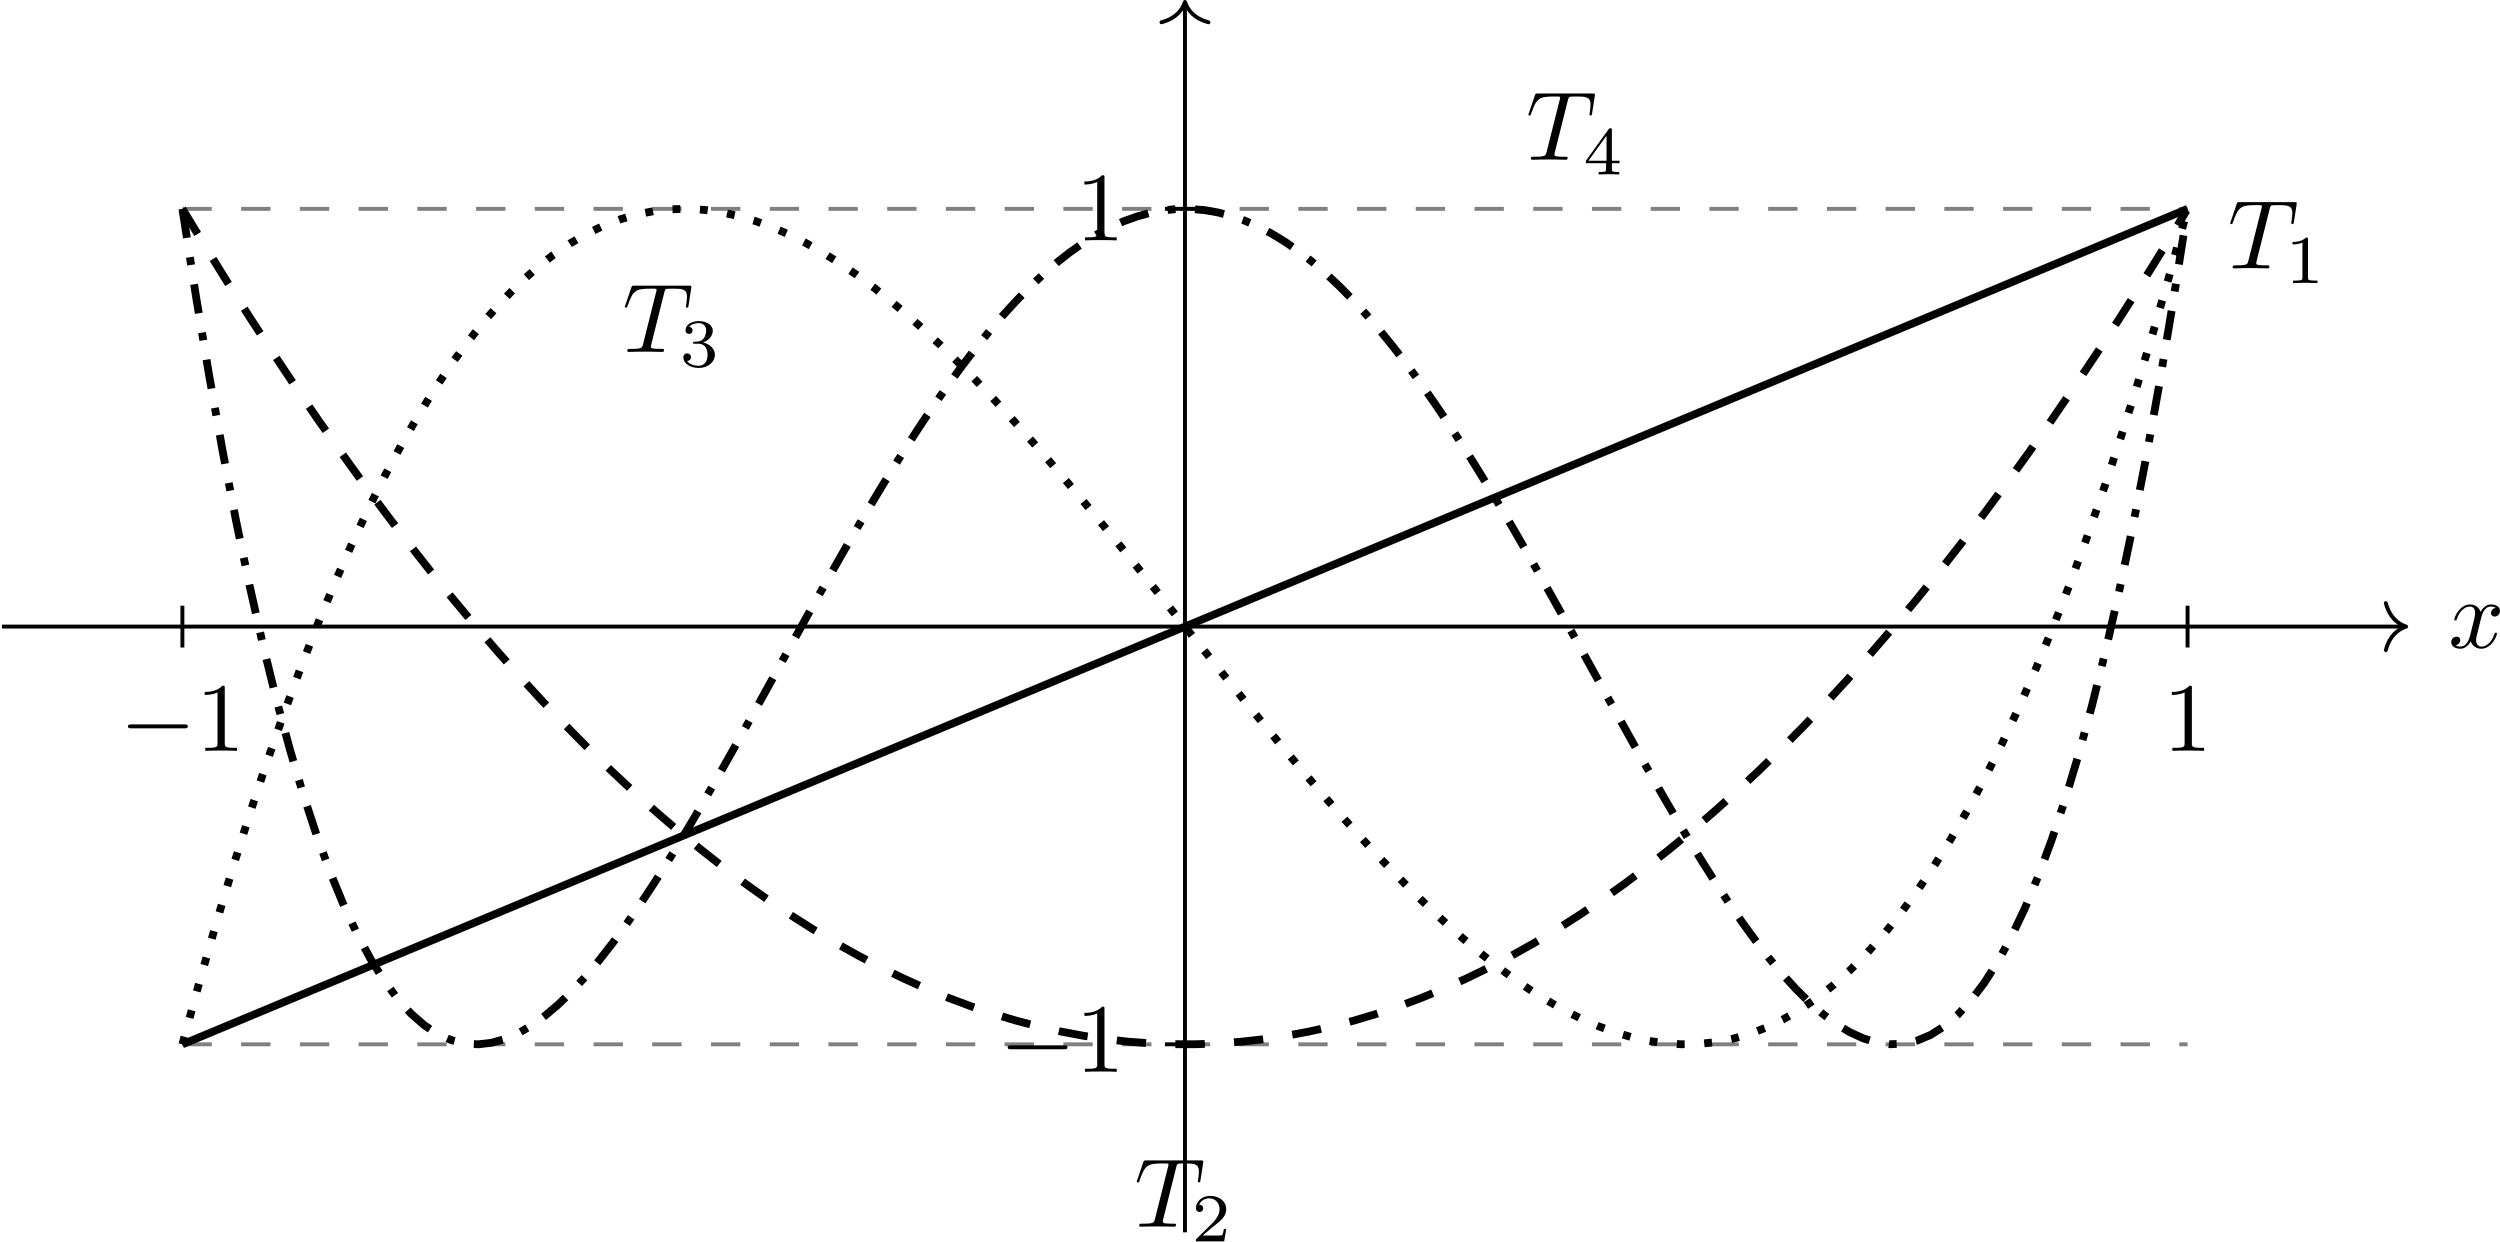
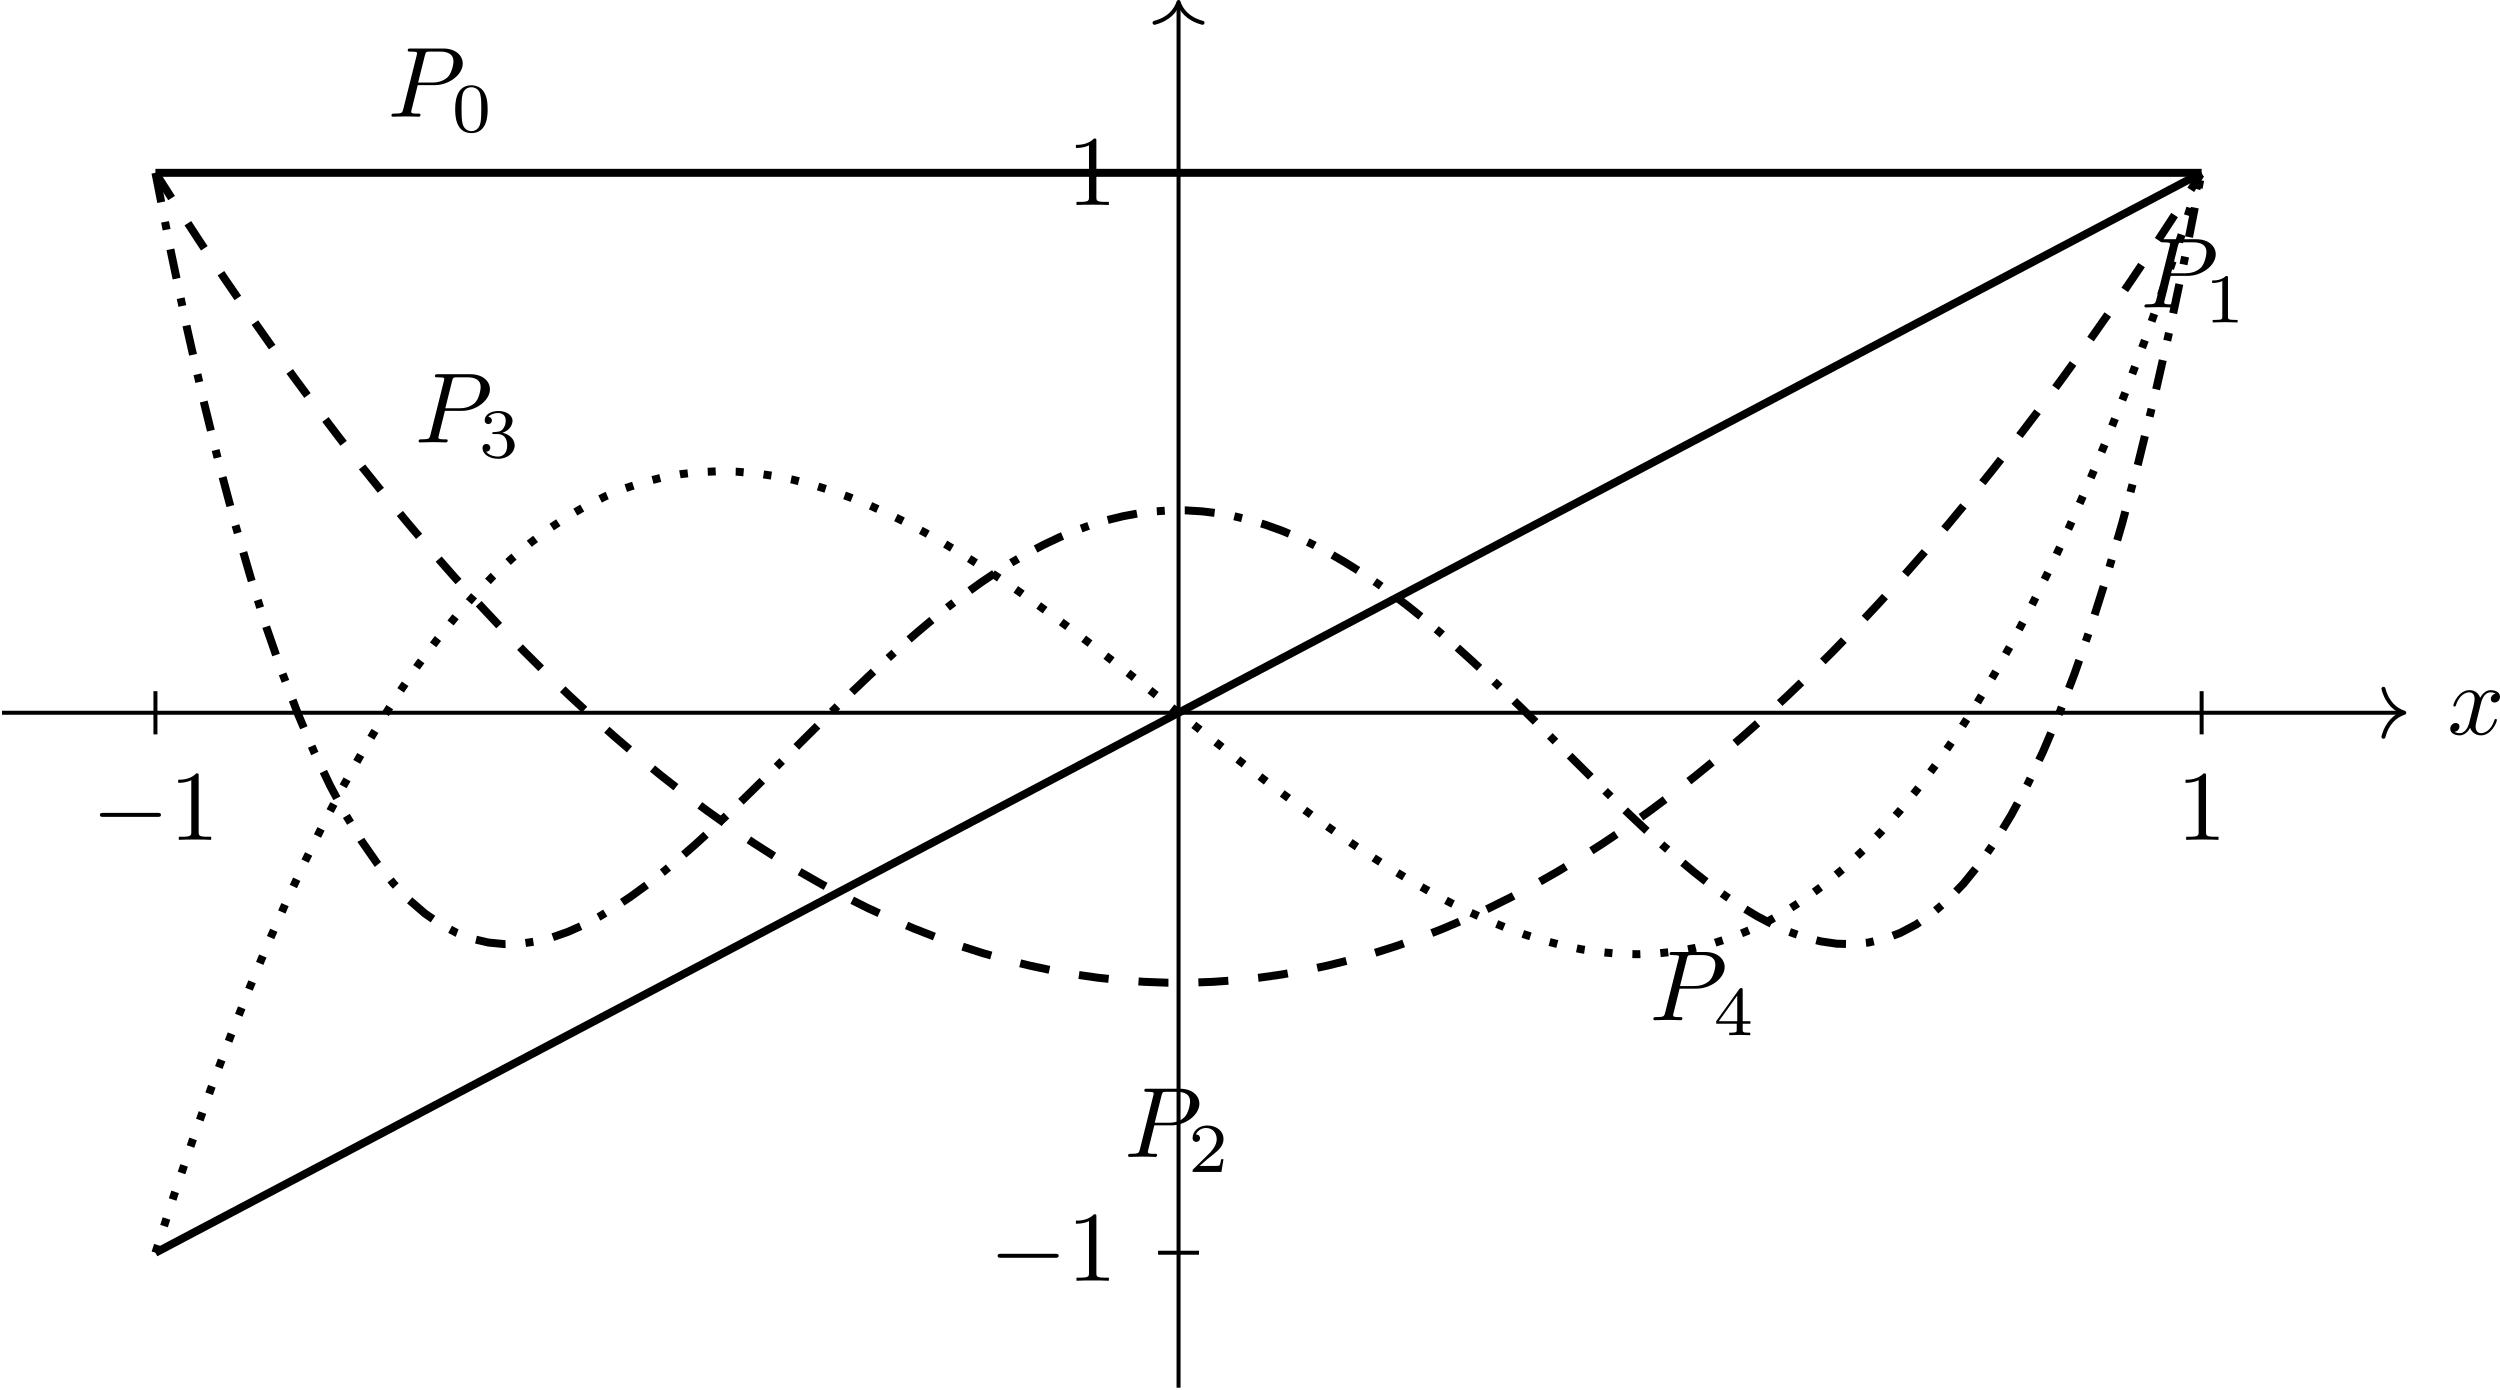
- <svg xmlns="http://www.w3.org/2000/svg" xmlns:xlink="http://www.w3.org/1999/xlink" version="1.1" width="356.251pt" height="176.896pt" viewBox="-0 53.282 356.251 176.896">
+ <svg xmlns="http://www.w3.org/2000/svg" xmlns:xlink="http://www.w3.org/1999/xlink" version="1.1" width="349.108pt" height="194.064pt" viewBox="-0 53.276 349.108 194.064">
  <defs>
+     <path id="g12-48" d="M3.599-2.225C3.599-2.992 3.508-3.543 3.187-4.031C2.971-4.352 2.538-4.631 1.981-4.631C.363-4.631 .363-2.727 .363-2.225S.363 .139 1.981 .139S3.599-1.723 3.599-2.225ZM1.981-.056C1.66-.056 1.234-.244 1.095-.816C.997-1.227 .997-1.799 .997-2.315C.997-2.824 .997-3.354 1.102-3.738C1.248-4.289 1.695-4.435 1.981-4.435C2.357-4.435 2.72-4.205 2.845-3.801C2.957-3.424 2.964-2.922 2.964-2.315C2.964-1.799 2.964-1.283 2.873-.844C2.734-.209 2.26-.056 1.981-.056Z" />
    <path id="g12-49" d="M2.336-4.435C2.336-4.624 2.322-4.631 2.127-4.631C1.681-4.191 1.046-4.184 .76-4.184V-3.933C.928-3.933 1.388-3.933 1.771-4.129V-.572C1.771-.342 1.771-.251 1.074-.251H.809V0C.934-.007 1.792-.028 2.05-.028C2.267-.028 3.145-.007 3.299 0V-.251H3.034C2.336-.251 2.336-.342 2.336-.572V-4.435Z" />
    <path id="g12-50" d="M3.522-1.269H3.285C3.264-1.116 3.194-.704 3.103-.635C3.048-.593 2.511-.593 2.413-.593H1.13C1.862-1.241 2.106-1.437 2.525-1.764C3.041-2.176 3.522-2.608 3.522-3.271C3.522-4.115 2.783-4.631 1.89-4.631C1.025-4.631 .439-4.024 .439-3.382C.439-3.027 .739-2.992 .809-2.992C.976-2.992 1.179-3.11 1.179-3.361C1.179-3.487 1.13-3.731 .767-3.731C.983-4.226 1.458-4.38 1.785-4.38C2.483-4.38 2.845-3.836 2.845-3.271C2.845-2.664 2.413-2.183 2.19-1.932L.509-.272C.439-.209 .439-.195 .439 0H3.313L3.522-1.269Z" />
    <path id="g12-51" d="M1.904-2.329C2.448-2.329 2.838-1.953 2.838-1.206C2.838-.342 2.336-.084 1.932-.084C1.653-.084 1.039-.16 .746-.572C1.074-.586 1.151-.816 1.151-.962C1.151-1.186 .983-1.346 .767-1.346C.572-1.346 .377-1.227 .377-.941C.377-.286 1.102 .139 1.946 .139C2.915 .139 3.585-.509 3.585-1.206C3.585-1.75 3.138-2.294 2.371-2.455C3.103-2.72 3.368-3.243 3.368-3.668C3.368-4.219 2.734-4.631 1.96-4.631S.593-4.254 .593-3.696C.593-3.459 .746-3.327 .955-3.327C1.172-3.327 1.311-3.487 1.311-3.682C1.311-3.884 1.172-4.031 .955-4.045C1.2-4.352 1.681-4.428 1.939-4.428C2.253-4.428 2.692-4.275 2.692-3.668C2.692-3.375 2.594-3.055 2.413-2.838C2.183-2.573 1.988-2.559 1.639-2.538C1.465-2.525 1.451-2.525 1.416-2.518C1.402-2.518 1.346-2.504 1.346-2.427C1.346-2.329 1.409-2.329 1.527-2.329H1.904Z" />
    <path id="g12-52" d="M3.689-1.144V-1.395H2.915V-4.505C2.915-4.652 2.915-4.7 2.762-4.7C2.678-4.7 2.65-4.7 2.58-4.603L.272-1.395V-1.144H2.322V-.572C2.322-.335 2.322-.251 1.757-.251H1.569V0C1.918-.014 2.364-.028 2.615-.028C2.873-.028 3.32-.014 3.668 0V-.251H3.48C2.915-.251 2.915-.335 2.915-.572V-1.144H3.689ZM2.371-3.947V-1.395H.53L2.371-3.947Z" />
    <use id="g11-49" xlink:href="#g2-49" transform="scale(.913242)" />
    <path id="g2-49" d="M3.207-6.982C3.207-7.244 3.207-7.265 2.956-7.265C2.28-6.567 1.32-6.567 .971-6.567V-6.229C1.189-6.229 1.833-6.229 2.4-6.513V-.862C2.4-.469 2.367-.338 1.385-.338H1.036V0C1.418-.033 2.367-.033 2.804-.033S4.189-.033 4.571 0V-.338H4.222C3.24-.338 3.207-.458 3.207-.862V-6.982Z" />
    <path id="g9-0" d="M6.565-2.291C6.735-2.291 6.914-2.291 6.914-2.491S6.735-2.69 6.565-2.69H1.176C1.006-2.69 .827-2.69 .827-2.491S1.006-2.291 1.176-2.291H6.565Z" />
-     <path id="g10-84" d="M4.254-6.047C4.324-6.326 4.364-6.386 4.483-6.416C4.573-6.436 4.902-6.436 5.111-6.436C6.117-6.436 6.565-6.396 6.565-5.619C6.565-5.469 6.526-5.081 6.486-4.822C6.476-4.782 6.456-4.663 6.456-4.633C6.456-4.573 6.486-4.503 6.575-4.503C6.685-4.503 6.705-4.583 6.725-4.732L6.994-6.466C7.004-6.506 7.014-6.605 7.014-6.635C7.014-6.745 6.914-6.745 6.745-6.745H1.215C.976-6.745 .966-6.735 .897-6.545L.299-4.792C.289-4.772 .239-4.633 .239-4.613C.239-4.553 .289-4.503 .359-4.503C.458-4.503 .468-4.553 .528-4.712C1.066-6.257 1.325-6.436 2.8-6.436H3.188C3.467-6.436 3.467-6.396 3.467-6.316C3.467-6.257 3.437-6.137 3.427-6.107L2.092-.787C2.002-.418 1.973-.309 .907-.309C.548-.309 .488-.309 .488-.12C.488 0 .598 0 .658 0C.927 0 1.205-.02 1.474-.02C1.753-.02 2.042-.03 2.321-.03S2.879-.02 3.148-.02C3.437-.02 3.736 0 4.015 0C4.115 0 4.234 0 4.234-.199C4.234-.309 4.154-.309 3.895-.309C3.646-.309 3.517-.309 3.258-.329C2.969-.359 2.889-.389 2.889-.548C2.889-.558 2.889-.608 2.929-.757L4.254-6.047Z" />
+     <path id="g10-80" d="M3.019-3.148H4.712C6.127-3.148 7.512-4.184 7.512-5.3C7.512-6.067 6.854-6.804 5.549-6.804H2.321C2.132-6.804 2.022-6.804 2.022-6.615C2.022-6.496 2.112-6.496 2.311-6.496C2.441-6.496 2.62-6.486 2.74-6.476C2.899-6.456 2.959-6.426 2.959-6.316C2.959-6.276 2.949-6.247 2.919-6.127L1.584-.777C1.484-.389 1.465-.309 .677-.309C.508-.309 .399-.309 .399-.12C.399 0 .518 0 .548 0C.827 0 1.534-.03 1.813-.03C2.022-.03 2.242-.02 2.451-.02C2.67-.02 2.889 0 3.098 0C3.168 0 3.298 0 3.298-.199C3.298-.309 3.208-.309 3.019-.309C2.65-.309 2.371-.309 2.371-.488C2.371-.548 2.391-.598 2.401-.658L3.019-3.148ZM3.736-6.117C3.826-6.466 3.846-6.496 4.274-6.496H5.23C6.057-6.496 6.585-6.227 6.585-5.539C6.585-5.151 6.386-4.294 5.998-3.935C5.499-3.487 4.902-3.407 4.463-3.407H3.059L3.736-6.117Z" />
    <path id="g10-120" d="M3.328-3.009C3.387-3.268 3.616-4.184 4.314-4.184C4.364-4.184 4.603-4.184 4.812-4.055C4.533-4.005 4.334-3.756 4.334-3.517C4.334-3.357 4.443-3.168 4.712-3.168C4.932-3.168 5.25-3.347 5.25-3.746C5.25-4.264 4.663-4.403 4.324-4.403C3.746-4.403 3.397-3.875 3.278-3.646C3.029-4.304 2.491-4.403 2.202-4.403C1.166-4.403 .598-3.118 .598-2.869C.598-2.77 .697-2.77 .717-2.77C.797-2.77 .827-2.79 .847-2.879C1.186-3.935 1.843-4.184 2.182-4.184C2.371-4.184 2.72-4.095 2.72-3.517C2.72-3.208 2.55-2.54 2.182-1.146C2.022-.528 1.674-.11 1.235-.11C1.176-.11 .946-.11 .737-.239C.986-.289 1.205-.498 1.205-.777C1.205-1.046 .986-1.126 .837-1.126C.538-1.126 .289-.867 .289-.548C.289-.09 .787 .11 1.225 .11C1.883 .11 2.242-.588 2.271-.648C2.391-.279 2.75 .11 3.347 .11C4.374 .11 4.941-1.176 4.941-1.425C4.941-1.524 4.852-1.524 4.822-1.524C4.732-1.524 4.712-1.484 4.692-1.415C4.364-.349 3.686-.11 3.367-.11C2.979-.11 2.819-.428 2.819-.767C2.819-.986 2.879-1.205 2.989-1.644L3.328-3.009Z" />
  </defs>
  <g id="page1" transform="matrix(1.4 0 0 1.4 0 0)">
-     <path d="M.199 101.836H244.715" stroke="#000" fill="none" stroke-width=".399" />
-     <path d="M242.844 99.445C243.219 100.879 244.062 101.559 244.914 101.836C244.062 102.117 243.219 102.793 242.844 104.227" stroke="#000" fill="none" stroke-width=".399" stroke-linecap="round" stroke-linejoin="round" />
-     <g transform="matrix(1 0 0 1 128.6 2.145)">
-       <use x="120.614" y="101.837" xlink:href="#g10-120" />
+     <path d="M.199 109.148H239.613" stroke="#000" fill="none" stroke-width=".399" />
+     <path d="M237.738 106.758C238.117 108.195 238.961 108.871 239.813 109.148C238.961 109.43 238.117 110.105 237.738 111.543" stroke="#000" fill="none" stroke-width=".399" stroke-linecap="round" stroke-linejoin="round" />
+     <g transform="matrix(1 0 0 1 126.559 2.145)">
+       <use x="117.553" y="109.15" xlink:href="#g10-120" />
    </g>
-     <path d="M120.613 163.492V38.457" stroke="#000" fill="none" stroke-width=".399" stroke-miterlimit="10" />
-     <path d="M118.223 40.328C119.656 39.949 120.336 39.105 120.613 38.258C120.895 39.105 121.57 39.949 123.004 40.328" stroke="#000" fill="none" stroke-width=".399" stroke-miterlimit="10" stroke-linecap="round" stroke-linejoin="round" />
-     <path d="M18.566 59.316H222.664" stroke="#808080" fill="none" stroke-width=".399" stroke-miterlimit="10" stroke-dasharray="2.989 2.989" />
-     <path d="M18.566 144.356H222.664" stroke="#808080" fill="none" stroke-width=".399" stroke-miterlimit="10" stroke-dasharray="2.989 2.989" />
-     <path d="M18.566 99.711V103.965" stroke="#000" fill="none" stroke-width=".399" stroke-miterlimit="10" />
-     <g transform="matrix(1 0 0 1 -108.4138 12.647)">
-       <use x="120.614" y="101.837" xlink:href="#g9-0" />
-       <use x="128.363" y="101.837" xlink:href="#g11-49" />
+     <path d="M117.555 176.473V38.453" stroke="#000" fill="none" stroke-width=".399" stroke-miterlimit="10" />
+     <path d="M115.16 40.328C116.598 39.949 117.273 39.105 117.555 38.254C117.832 39.105 118.508 39.949 119.945 40.328" stroke="#000" fill="none" stroke-width=".399" stroke-miterlimit="10" stroke-linecap="round" stroke-linejoin="round" />
+     <path d="M15.504 106.996V111.305" stroke="#000" fill="none" stroke-width=".399" stroke-miterlimit="10" />
+     <g transform="matrix(1 0 0 1 -108.4138 12.675)">
+       <use x="117.553" y="109.15" xlink:href="#g9-0" />
+       <use x="125.302" y="109.15" xlink:href="#g11-49" />
    </g>
-     <path d="M222.664 99.711V103.965" stroke="#000" fill="none" stroke-width=".399" stroke-miterlimit="10" />
-     <g transform="matrix(1 0 0 1 99.558 12.647)">
-       <use x="120.614" y="101.837" xlink:href="#g11-49" />
+     <path d="M219.602 106.996V111.305" stroke="#000" fill="none" stroke-width=".399" stroke-miterlimit="10" />
+     <g transform="matrix(1 0 0 1 99.558 12.675)">
+       <use x="117.553" y="109.15" xlink:href="#g11-49" />
    </g>
-     <path d="M122.656 144.356H118.574" stroke="#000" fill="none" stroke-width=".399" stroke-miterlimit="10" />
-     <g transform="matrix(1 0 0 1 -18.872 45.315)">
-       <use x="120.614" y="101.837" xlink:href="#g9-0" />
-       <use x="128.363" y="101.837" xlink:href="#g11-49" />
+     <path d="M119.594 163.008H115.512" stroke="#000" fill="none" stroke-width=".399" stroke-miterlimit="10" />
+     <g transform="matrix(1 0 0 1 -18.8725 56.654)">
+       <use x="117.553" y="109.15" xlink:href="#g9-0" />
+       <use x="125.302" y="109.15" xlink:href="#g11-49" />
    </g>
-     <path d="M122.656 59.316H118.574" stroke="#000" fill="none" stroke-width=".399" stroke-miterlimit="10" />
-     <g transform="matrix(1 0 0 1 -11.124 -39.31)">
-       <use x="120.614" y="101.837" xlink:href="#g11-49" />
+     <path d="M119.594 55.293H115.512" stroke="#000" fill="none" stroke-width=".399" stroke-miterlimit="10" />
+     <g transform="matrix(1 0 0 1 -11.124 -50.6485)">
+       <use x="117.553" y="109.15" xlink:href="#g11-49" />
    </g>
-     <path d="M18.566 144.356L222.664 59.316" stroke="#000" fill="none" stroke-width=".797" stroke-miterlimit="10" />
-     <g transform="matrix(1 0 0 1 106.15 -36.4618)">
-       <use x="120.614" y="101.837" xlink:href="#g10-84" />
-       <use x="126.436" y="103.331" xlink:href="#g12-49" />
+     <path d="M15.504 55.293H219.602" stroke="#000" fill="none" stroke-width=".797" stroke-miterlimit="10" />
+     <g transform="matrix(1 0 0 1 -78.908 -59.454)">
+       <use x="117.553" y="109.15" xlink:href="#g10-80" />
+       <use x="123.949" y="110.645" xlink:href="#g12-48" />
    </g>
-     <path d="M18.566 59.316L20.859 63.094L23.148 66.785L25.441 70.391L27.734 73.91L30.027 77.348L32.316 80.695L34.609 83.957L36.902 87.133L39.195 90.223L41.488 93.23L43.777 96.148L46.07 98.98L48.363 101.73L50.656 104.391L52.945 106.965L55.238 109.457L57.531 111.859L59.824 114.18L62.117 116.414L64.406 118.559L66.699 120.621L68.992 122.598L71.285 124.484L73.574 126.289L75.867 128.008L78.16 129.641L80.453 131.188L82.746 132.644L85.035 134.023L87.328 135.309L89.621 136.512L91.914 137.629L94.203 138.66L96.496 139.609L98.789 140.469L101.082 141.242L103.375 141.93L105.664 142.531L107.957 143.051L110.25 143.481L112.543 143.824L114.832 144.086L117.125 144.258L119.418 144.344L121.711 144.348L124.004 144.266L126.293 144.094L128.586 143.84L130.879 143.496L133.172 143.07L135.461 142.559L137.754 141.957L140.047 141.273L142.34 140.504L144.633 139.648L146.922 138.703L149.215 137.676L151.508 136.562L153.801 135.363L156.094 134.078L158.383 132.707L160.676 131.25L162.969 129.707L165.262 128.078L167.551 126.367L169.844 124.566L172.137 122.68L174.43 120.707L176.723 118.652L179.012 116.508L181.305 114.277L183.598 111.965L185.891 109.562L188.18 107.078L190.473 104.504L192.766 101.848L195.059 99.102L197.352 96.273L199.641 93.355L201.934 90.356L204.227 87.269L206.519 84.098L208.809 80.836L211.102 77.492L213.394 74.062L215.688 70.547L217.981 66.945L220.269 63.258L222.563 59.484" stroke="#000" fill="none" stroke-width=".797" stroke-miterlimit="10" stroke-dasharray="2.989 2.989" />
-     <g transform="matrix(1 0 0 1 -5.146 61.082)">
-       <use x="120.614" y="101.837" xlink:href="#g10-84" />
-       <use x="126.436" y="103.331" xlink:href="#g12-50" />
+     <path d="M15.504 163.008L219.602 55.293" stroke="#000" fill="none" stroke-width=".797" stroke-miterlimit="10" />
+     <g transform="matrix(1 0 0 1 95.944 -40.4304)">
+       <use x="117.553" y="109.15" xlink:href="#g10-80" />
+       <use x="123.949" y="110.645" xlink:href="#g12-49" />
    </g>
-     <path d="M18.566 144.356L20.281 138.066L21.996 132.066L23.707 126.34L25.422 120.891L27.137 115.711L28.852 110.789L30.566 106.133L32.281 101.727L33.996 97.57L35.711 93.656L37.426 89.988L39.137 86.551L40.852 83.344L42.566 80.363L44.281 77.598L45.996 75.055L47.711 72.719L49.426 70.586L51.141 68.66L52.855 66.926L54.566 65.387L56.281 64.031L57.996 62.855L59.711 61.859L61.426 61.035L63.141 60.379L64.856 59.879L66.57 59.543L68.285 59.359L69.996 59.32L71.711 59.426L73.426 59.668L75.141 60.043L76.856 60.547L78.57 61.176L80.285 61.918L82 62.781L83.715 63.75L85.426 64.824L87.141 65.996L88.856 67.262L90.57 68.621L92.285 70.062L94 71.586L95.715 73.18L97.43 74.848L99.144 76.582L100.856 78.375L102.57 80.223L104.285 82.121L106 84.066L107.715 86.055L109.43 88.078L111.145 90.133L112.859 92.215L114.574 94.32L116.285 96.438L118 98.574L119.715 100.715L121.43 102.855L123.145 104.996L124.859 107.133L126.574 109.254L128.289 111.355L130 113.441L131.715 115.496L133.43 117.519L135.144 119.512L136.859 121.457L138.574 123.359L140.289 125.211L142.004 127.008L143.719 128.742L145.43 130.414L147.144 132.012L148.859 133.539L150.574 134.984L152.289 136.344L154.004 137.617L155.719 138.793L157.434 139.871L159.148 140.848L160.863 141.711L162.574 142.465L164.289 143.098L166.004 143.609L167.719 143.992L169.434 144.242L171.148 144.352L172.863 144.32L174.578 144.141L176.293 143.812L178.004 143.324L179.719 142.672L181.434 141.856L183.148 140.867L184.863 139.703L186.578 138.356L188.293 136.824L190.008 135.102L191.723 133.18L193.434 131.062L195.148 128.734L196.863 126.199L198.578 123.449L200.293 120.477L202.008 117.281L203.723 113.856L205.438 110.195L207.152 106.297L208.863 102.152L210.578 97.758L212.293 93.113L214.008 88.207L215.723 83.035L217.438 77.598L219.152 71.887L220.867 65.898L222.582 59.625" stroke="#000" fill="none" stroke-width=".797" stroke-miterlimit="10" stroke-dasharray=".797 1.993" />
-     <g transform="matrix(1 0 0 1 -57.2525 -27.9578)">
-       <use x="120.614" y="101.837" xlink:href="#g10-84" />
-       <use x="126.436" y="103.331" xlink:href="#g12-51" />
+     <path d="M15.504 55.293L17.797 58.879L20.09 62.387L22.379 65.812L24.672 69.156L26.965 72.418L29.258 75.598L31.551 78.699L33.84 81.715L36.133 84.652L38.426 87.508L40.719 90.281L43.008 92.973L45.301 95.582L47.594 98.113L49.887 100.559L52.18 102.926L54.469 105.207L56.762 107.41L59.055 109.531L61.348 111.57L63.637 113.531L65.93 115.406L68.223 117.203L70.516 118.914L72.809 120.547L75.098 122.098L77.391 123.566L79.684 124.953L81.977 126.262L84.269 127.484L86.559 128.629L88.852 129.688L91.144 130.668L93.438 131.566L95.727 132.387L98.019 133.121L100.312 133.773L102.606 134.348L104.898 134.836L107.188 135.246L109.48 135.574L111.773 135.82L114.066 135.984L116.355 136.07H118.648L120.941 135.992L123.234 135.828L125.527 135.586L127.816 135.262L130.109 134.856L132.402 134.371L134.695 133.801L136.984 133.148L139.277 132.418L141.57 131.606L143.863 130.711L146.156 129.734L148.445 128.676L150.738 127.535L153.031 126.316L155.324 125.012L157.613 123.629L159.906 122.164L162.199 120.617L164.492 118.988L166.785 117.277L169.074 115.484L171.367 113.613L173.66 111.66L175.953 109.621L178.242 107.504L180.535 105.305L182.828 103.023L185.121 100.664L187.414 98.219L189.703 95.695L191.996 93.086L194.289 90.398L196.582 87.629L198.871 84.777L201.164 81.848L203.457 78.832L205.75 75.734L208.043 72.559L210.332 69.301L212.625 65.961L214.918 62.539L217.211 59.035L219.504 55.449" stroke="#000" fill="none" stroke-width=".797" stroke-miterlimit="10" stroke-dasharray="2.989 2.989" />
+     <g transform="matrix(1 0 0 1 -5.433 44.301)">
+       <use x="117.553" y="109.15" xlink:href="#g10-80" />
+       <use x="123.949" y="110.645" xlink:href="#g12-50" />
    </g>
-     <path d="M18.566 59.316L19.934 68.144L21.305 76.371L22.672 84.035L24.039 91.129L25.41 97.699L26.777 103.754L28.145 109.301L29.516 114.371L30.883 118.981L32.254 123.148L33.621 126.883L34.988 130.203L36.359 133.137L37.727 135.684L39.098 137.875L40.465 139.719L41.832 141.227L43.203 142.426L44.57 143.324L45.941 143.93L47.309 144.273L48.676 144.356L50.047 144.195L51.414 143.812L52.785 143.211L54.152 142.402L55.52 141.41L56.891 140.242L58.258 138.906L59.629 137.418L60.996 135.793L62.363 134.039L63.734 132.164L65.102 130.191L66.473 128.121L67.84 125.961L69.207 123.731L70.578 121.441L71.945 119.09L73.312 116.695L74.684 114.269L76.051 111.812L77.422 109.336L78.789 106.863L80.156 104.375L81.527 101.898L82.894 99.438L84.266 97.004L85.633 94.59L87 92.215L88.371 89.883L89.738 87.606L91.109 85.379L92.477 83.215L93.844 81.113L95.215 79.086L96.582 77.137L97.953 75.266L99.32 73.481L100.688 71.789L102.059 70.191L103.426 68.695L104.797 67.293L106.164 66.004L107.531 64.812L108.902 63.738L110.269 62.777L111.641 61.926L113.008 61.195L114.375 60.582L115.746 60.09L117.113 59.715L118.48 59.461L119.852 59.332L121.219 59.328L122.59 59.445L123.957 59.68L125.324 60.039L126.695 60.52L128.062 61.121L129.434 61.836L130.801 62.672L132.168 63.621L133.539 64.688L134.906 65.859L136.277 67.141L137.644 68.527L139.012 70.016L140.383 71.602L141.75 73.285L143.121 75.055L144.488 76.914L145.856 78.856L147.227 80.875L148.594 82.969L149.965 85.125L151.332 87.344L152.699 89.621L154.07 91.945L155.438 94.316L156.805 96.723L158.176 99.156L159.543 101.617L160.914 104.09L162.281 106.574L163.648 109.055L165.019 111.527L166.387 113.984L167.758 116.418L169.125 118.816L170.492 121.168L171.863 123.469L173.231 125.707L174.602 127.875L175.969 129.957L177.336 131.945L178.707 133.828L180.074 135.598L181.445 137.238L182.812 138.738L184.18 140.094L185.551 141.281L186.918 142.297L188.289 143.125L189.656 143.75L191.023 144.164L192.394 144.348L193.762 144.293L195.133 143.981L196.5 143.402L197.867 142.539L199.238 141.379L200.606 139.902L201.973 138.098L203.344 135.949L204.711 133.441L206.082 130.559L207.449 127.277L208.816 123.594L210.188 119.481L211.555 114.922L212.926 109.906L214.293 104.41L215.66 98.418L217.031 91.91L218.398 84.871L219.769 77.277L221.137 69.113L222.504 60.363" stroke="#000" fill="none" stroke-width=".797" stroke-miterlimit="10" stroke-dasharray="2.989 1.993 .797 1.993" />
-     <g transform="matrix(1 0 0 1 34.716 -47.5168)">
-       <use x="120.614" y="101.837" xlink:href="#g10-84" />
-       <use x="126.436" y="103.331" xlink:href="#g12-52" />
+     <path d="M15.504 163.008L17.375 157.215L19.246 151.691L21.121 146.426L22.992 141.418L24.863 136.664L26.734 132.156L28.605 127.891L30.477 123.859L32.348 120.062L34.223 116.492L36.094 113.148L37.965 110.016L39.836 107.094L41.707 104.383L43.578 101.875L45.453 99.559L47.324 97.438L49.195 95.5L51.066 93.75L52.938 92.176L54.809 90.769L56.68 89.535L58.555 88.461L60.426 87.543L62.297 86.777L64.168 86.164L66.039 85.688L67.91 85.348L69.781 85.144L71.656 85.062L73.527 85.106L75.398 85.266L77.269 85.539L79.141 85.918L81.012 86.402L82.887 86.981L84.758 87.656L86.629 88.414L88.5 89.258L90.371 90.176L92.242 91.164L94.113 92.223L95.988 93.348L97.859 94.523L99.731 95.758L101.602 97.035L103.473 98.356L105.344 99.715L107.215 101.105L109.09 102.523L110.961 103.965L112.832 105.426L114.703 106.895L116.574 108.375L118.445 109.859L120.32 111.336L122.191 112.809L124.062 114.27L125.934 115.711L127.805 117.129L129.676 118.523L131.547 119.883L133.422 121.207L135.293 122.488L137.164 123.719L139.035 124.902L140.906 126.023L142.777 127.086L144.648 128.082L146.523 129.004L148.394 129.848L150.266 130.613L152.137 131.289L154.008 131.871L155.879 132.359L157.754 132.746L159.625 133.023L161.496 133.188L163.367 133.234L165.238 133.164L167.109 132.965L168.981 132.629L170.856 132.16L172.727 131.551L174.598 130.793L176.469 129.883L178.34 128.816L180.211 127.586L182.082 126.191L183.957 124.625L185.828 122.879L187.699 120.953L189.57 118.84L191.441 116.535L193.312 114.035L195.188 111.328L197.059 108.418L198.93 105.297L200.801 101.961L202.672 98.398L204.543 94.613L206.414 90.594L208.289 86.34L210.16 81.84L212.031 77.098L213.902 72.102L215.773 66.852L217.645 61.336L219.516 55.559" stroke="#000" fill="none" stroke-width=".797" stroke-miterlimit="10" stroke-dasharray=".797 1.993" />
+     <g transform="matrix(1 0 0 1 -76.1963 -26.9657)">
+       <use x="117.553" y="109.15" xlink:href="#g10-80" />
+       <use x="123.949" y="110.645" xlink:href="#g12-51" />
+     </g>
+     <path d="M15.504 55.293L17.086 63.355L18.668 70.856L20.25 77.82L21.832 84.254L23.414 90.191L24.996 95.648L26.578 100.645L28.16 105.195L29.742 109.32L31.324 113.043L32.906 116.375L34.488 119.336L36.07 121.945L37.652 124.219L39.234 126.168L40.816 127.82L42.398 129.184L43.98 130.273L45.562 131.109L47.145 131.703L48.727 132.07L50.309 132.223L51.891 132.184L53.473 131.957L55.055 131.562L56.637 131.008L58.219 130.305L59.801 129.469L61.383 128.516L62.965 127.449L64.547 126.293L66.129 125.047L67.711 123.723L69.293 122.34L70.875 120.894L72.457 119.41L74.039 117.887L75.621 116.336L77.203 114.77L78.785 113.191L80.367 111.613L81.949 110.047L83.531 108.488L85.113 106.957L86.695 105.449L88.277 103.98L89.859 102.547L91.441 101.168L93.023 99.836L94.606 98.562L96.188 97.356L97.769 96.211L99.352 95.141L100.934 94.144L102.516 93.227L104.098 92.394L105.68 91.644L107.262 90.984L108.844 90.41L110.426 89.934L112.008 89.547L113.59 89.254L115.172 89.062L116.754 88.965H118.336L119.918 89.062L121.5 89.254L123.082 89.543L124.664 89.93L126.246 90.406L127.832 90.977L129.414 91.637L130.996 92.387L132.578 93.219L134.16 94.137L135.742 95.129L137.324 96.203L138.906 97.344L140.488 98.551L142.07 99.824L143.652 101.156L145.234 102.535L146.816 103.965L148.398 105.438L149.981 106.945L151.562 108.477L153.144 110.031L154.727 111.602L156.309 113.18L157.891 114.754L159.473 116.324L161.055 117.871L162.637 119.394L164.219 120.883L165.801 122.324L167.383 123.711L168.965 125.035L170.547 126.281L172.129 127.441L173.711 128.508L175.293 129.461L176.875 130.297L178.457 130.996L180.039 131.555L181.621 131.953L183.203 132.184L184.785 132.227L186.367 132.07L187.949 131.707L189.531 131.113L191.113 130.281L192.695 129.191L194.277 127.832L195.859 126.184L197.441 124.231L199.023 121.965L200.606 119.356L202.188 116.398L203.769 113.066L205.352 109.348L206.934 105.227L208.516 100.68L210.098 95.688L211.68 90.234L213.262 84.301L214.844 77.867L216.426 70.91L218.008 63.414L219.59 55.355" stroke="#000" fill="none" stroke-width=".797" stroke-miterlimit="10" stroke-dasharray="2.989 1.993 .797 1.993" />
+     <g transform="matrix(1 0 0 1 46.961 30.664)">
+       <use x="117.553" y="109.15" xlink:href="#g10-80" />
+       <use x="123.949" y="110.645" xlink:href="#g12-52" />
    </g>
  </g>
</svg>
